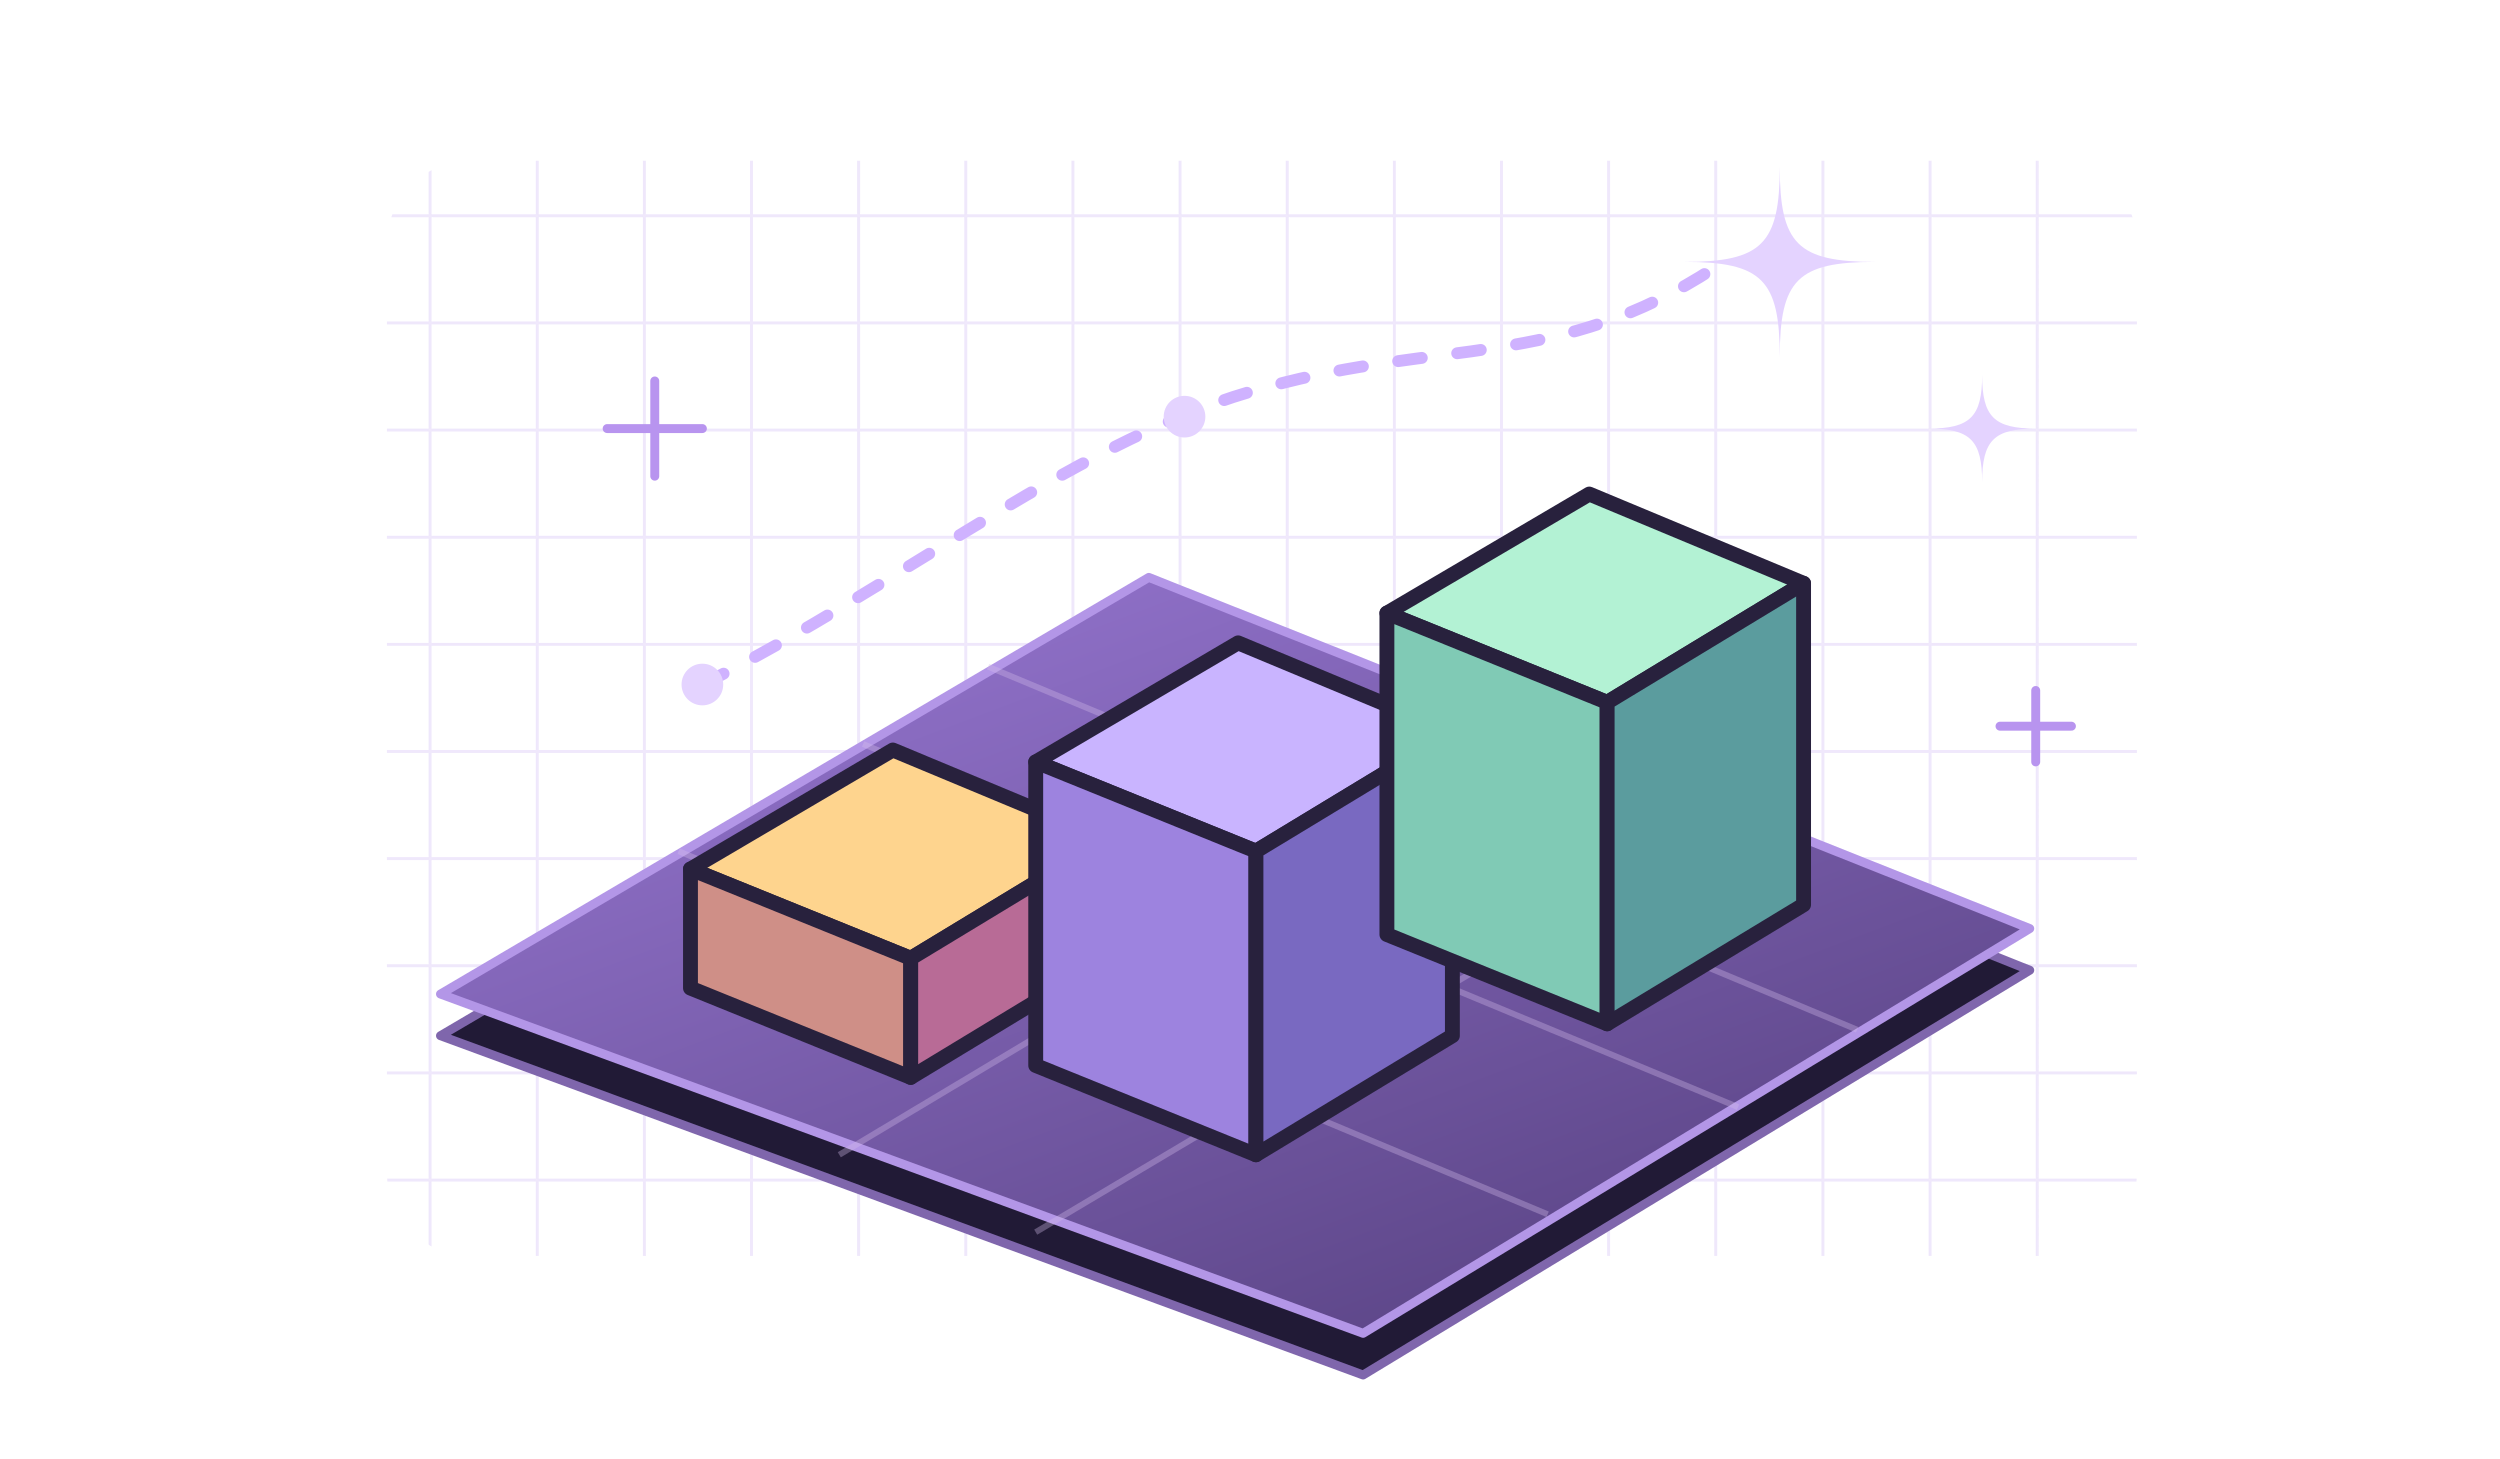
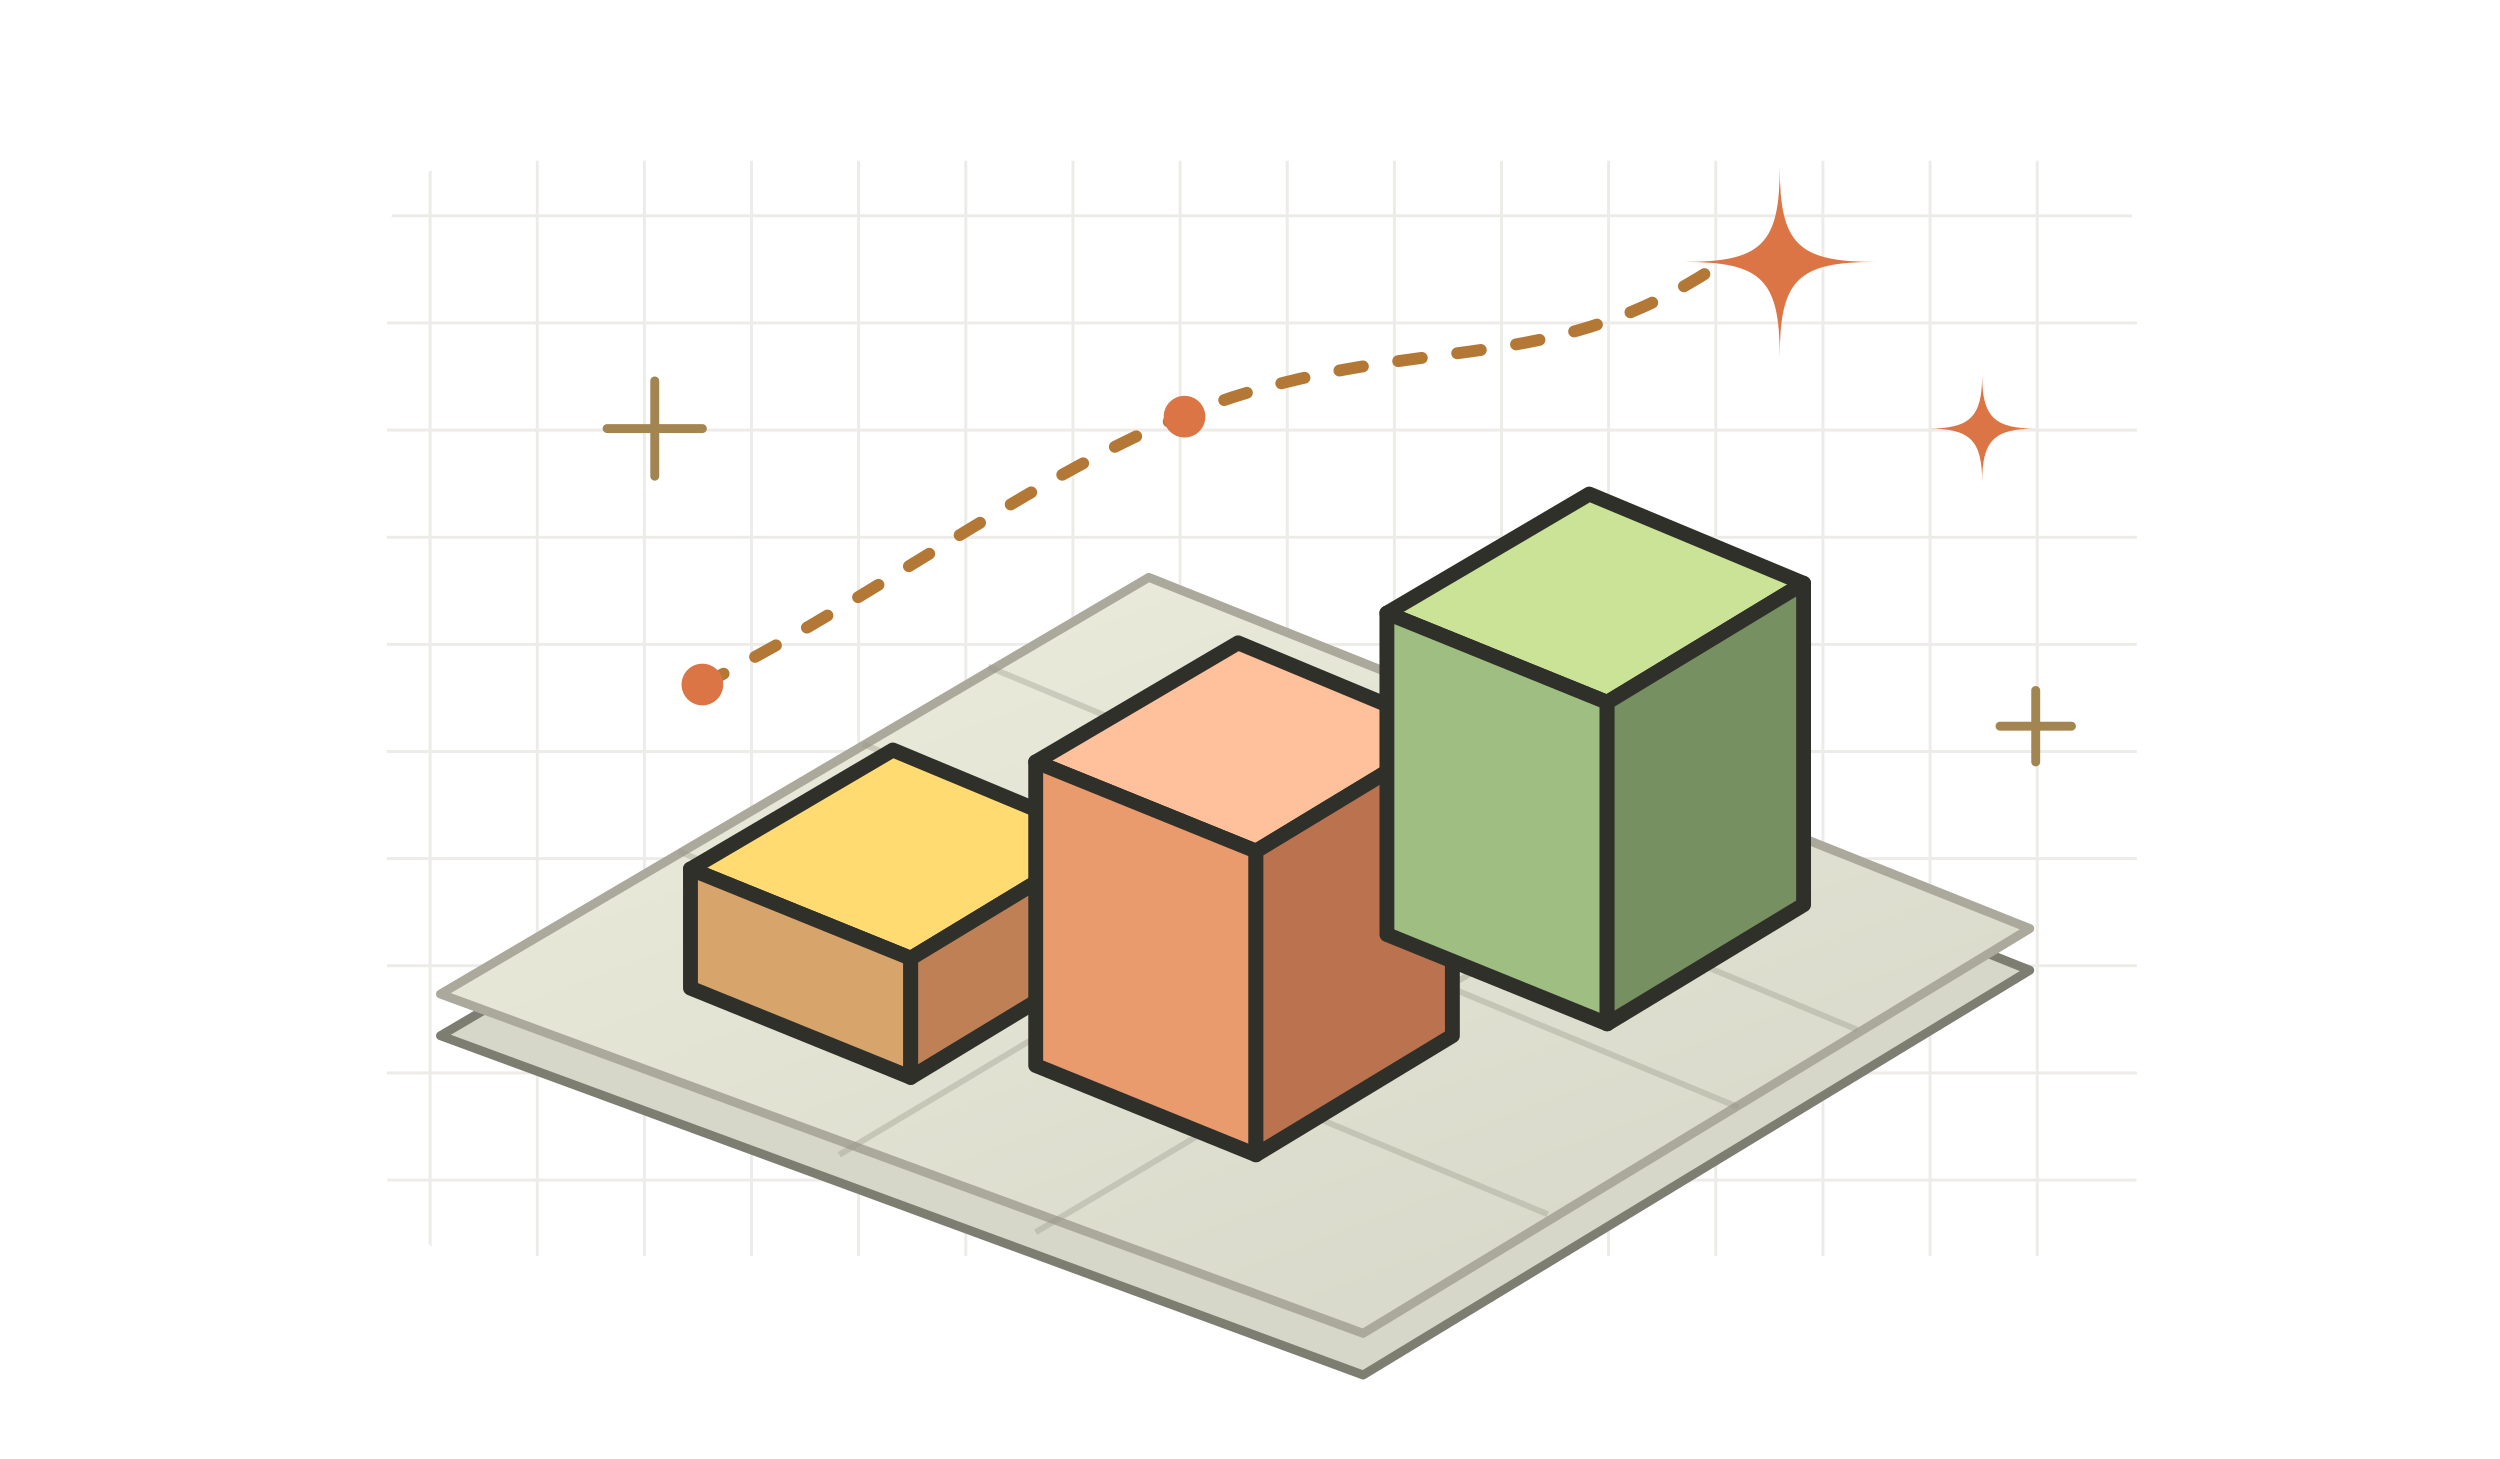
<svg xmlns="http://www.w3.org/2000/svg" viewBox="0 0 420 245">
  <defs>
    <pattern id="grid" width="18" height="18" patternUnits="userSpaceOnUse">
-       <path d="M18 0H0v18" fill="none" stroke="#b899ef" stroke-width="1" opacity=".4" />
+       <path d="M18 0H0v18" fill="none" stroke="#b0a99b" stroke-width="1" opacity=".4" />
    </pattern>
    <linearGradient id="platform" x2=".8" y2="1">
-       <stop stop-color="#9b7ad7" />
-       <stop offset="1" stop-color="#584282" />
+       <stop stop-color="#eeeede" />
+       <stop offset="1" stop-color="#d6d7c8" />
    </linearGradient>
  </defs>
  <rect x="65" y="27" width="294" height="184" rx="14" fill="url(#grid)" opacity=".55" />
-   <path d="m74 174 119-70 148 59-112 68z" fill="#211a36" stroke="#7f66ac" stroke-width="1.5" stroke-linejoin="round" />
-   <path d="m74 167 119-70 148 59-112 68z" fill="url(#platform)" stroke="#b396e7" stroke-width="1.5" stroke-linejoin="round" />
-   <path d="m145 125 147 61m-178-43 146 61m-94-92 146 61m-171 21 117-70m-84 83 116-69" fill="none" stroke="#d1bae9" opacity=".35" />
-   <g stroke="#28213d" stroke-width="2.5" stroke-linejoin="round">
-     <path d="m116 146 34-20 36 15-33 20z" fill="#fed48e" />
-     <path d="M116 146v20l37 15v-20z" fill="#cf8f87" />
-     <path d="M153 161v20l33-20v-20z" fill="#b86b96" />
-     <path d="m174 128 34-20 36 15-33 20z" fill="#c9b4ff" />
-     <path d="M174 128v51l37 15v-51z" fill="#9d83df" />
-     <path d="M211 143v51l33-20v-51z" fill="#7969c1" />
-     <path d="m233 103 34-20 36 15-33 20z" fill="#b3f2d4" />
-     <path d="M233 103v54l37 15v-54z" fill="#80cab5" />
-     <path d="M270 118v54l33-20V98z" fill="#5b9c9e" />
+   <path d="m74 174 119-70 148 59-112 68z" fill="#d6d6c9" stroke="#7e7d72" stroke-width="1.5" stroke-linejoin="round" />
+   <path d="m74 167 119-70 148 59-112 68z" fill="url(#platform)" stroke="#aaa99b" stroke-width="1.5" stroke-linejoin="round" />
+   <path d="m145 125 147 61m-178-43 146 61m-94-92 146 61m-171 21 117-70m-84 83 116-69" fill="none" stroke="#949487" opacity=".35" />
+   <g stroke="#30302b" stroke-width="2.5" stroke-linejoin="round">
+     <path d="m116 146 34-20 36 15-33 20z" fill="#ffdb72" />
+     <path d="M116 146v20l37 15v-20z" fill="#d7a46b" />
+     <path d="M153 161v20l33-20v-20z" fill="#bf8055" />
+     <path d="m174 128 34-20 36 15-33 20z" fill="#ffc19b" />
+     <path d="M174 128v51l37 15v-51z" fill="#e99b6e" />
+     <path d="M211 143v51l33-20v-51z" fill="#bb734f" />
+     <path d="m233 103 34-20 36 15-33 20z" fill="#cbe396" />
+     <path d="M233 103v54l37 15v-54z" fill="#9ebe82" />
+     <path d="M270 118v54l33-20V98z" fill="#779061" />
  </g>
-   <path d="M118 115c34-17 64-42 95-50 29-8 49-3 75-20" fill="none" stroke="#cfb2ff" stroke-width="2" stroke-dasharray="4 6" stroke-linecap="round" />
-   <g fill="#e4d3ff">
+   <path d="M118 115c34-17 64-42 95-50 29-8 49-3 75-20" fill="none" stroke="#b37836" stroke-width="2" stroke-dasharray="4 6" stroke-linecap="round" />
+   <g fill="#dc7545">
    <circle cx="118" cy="115" r="3.5" />
    <circle cx="199" cy="70" r="3.5" />
    <path d="M299 28c0 13 3 16 16 16-13 0-16 3-16 16 0-13-3-16-16-16 13 0 16-3 16-16Zm34 35c0 7 2 9 9 9-7 0-9 2-9 9 0-7-2-9-9-9 7 0 9-2 9-9Z" />
  </g>
-   <path d="M102 72h16m-8-8v16m226 42h12m-6-6v12" stroke="#b894ef" stroke-width="1.5" stroke-linecap="round" />
+   <path d="M102 72h16m-8-8v16m226 42h12m-6-6v12" stroke="#a38551" stroke-width="1.5" stroke-linecap="round" />
</svg>
